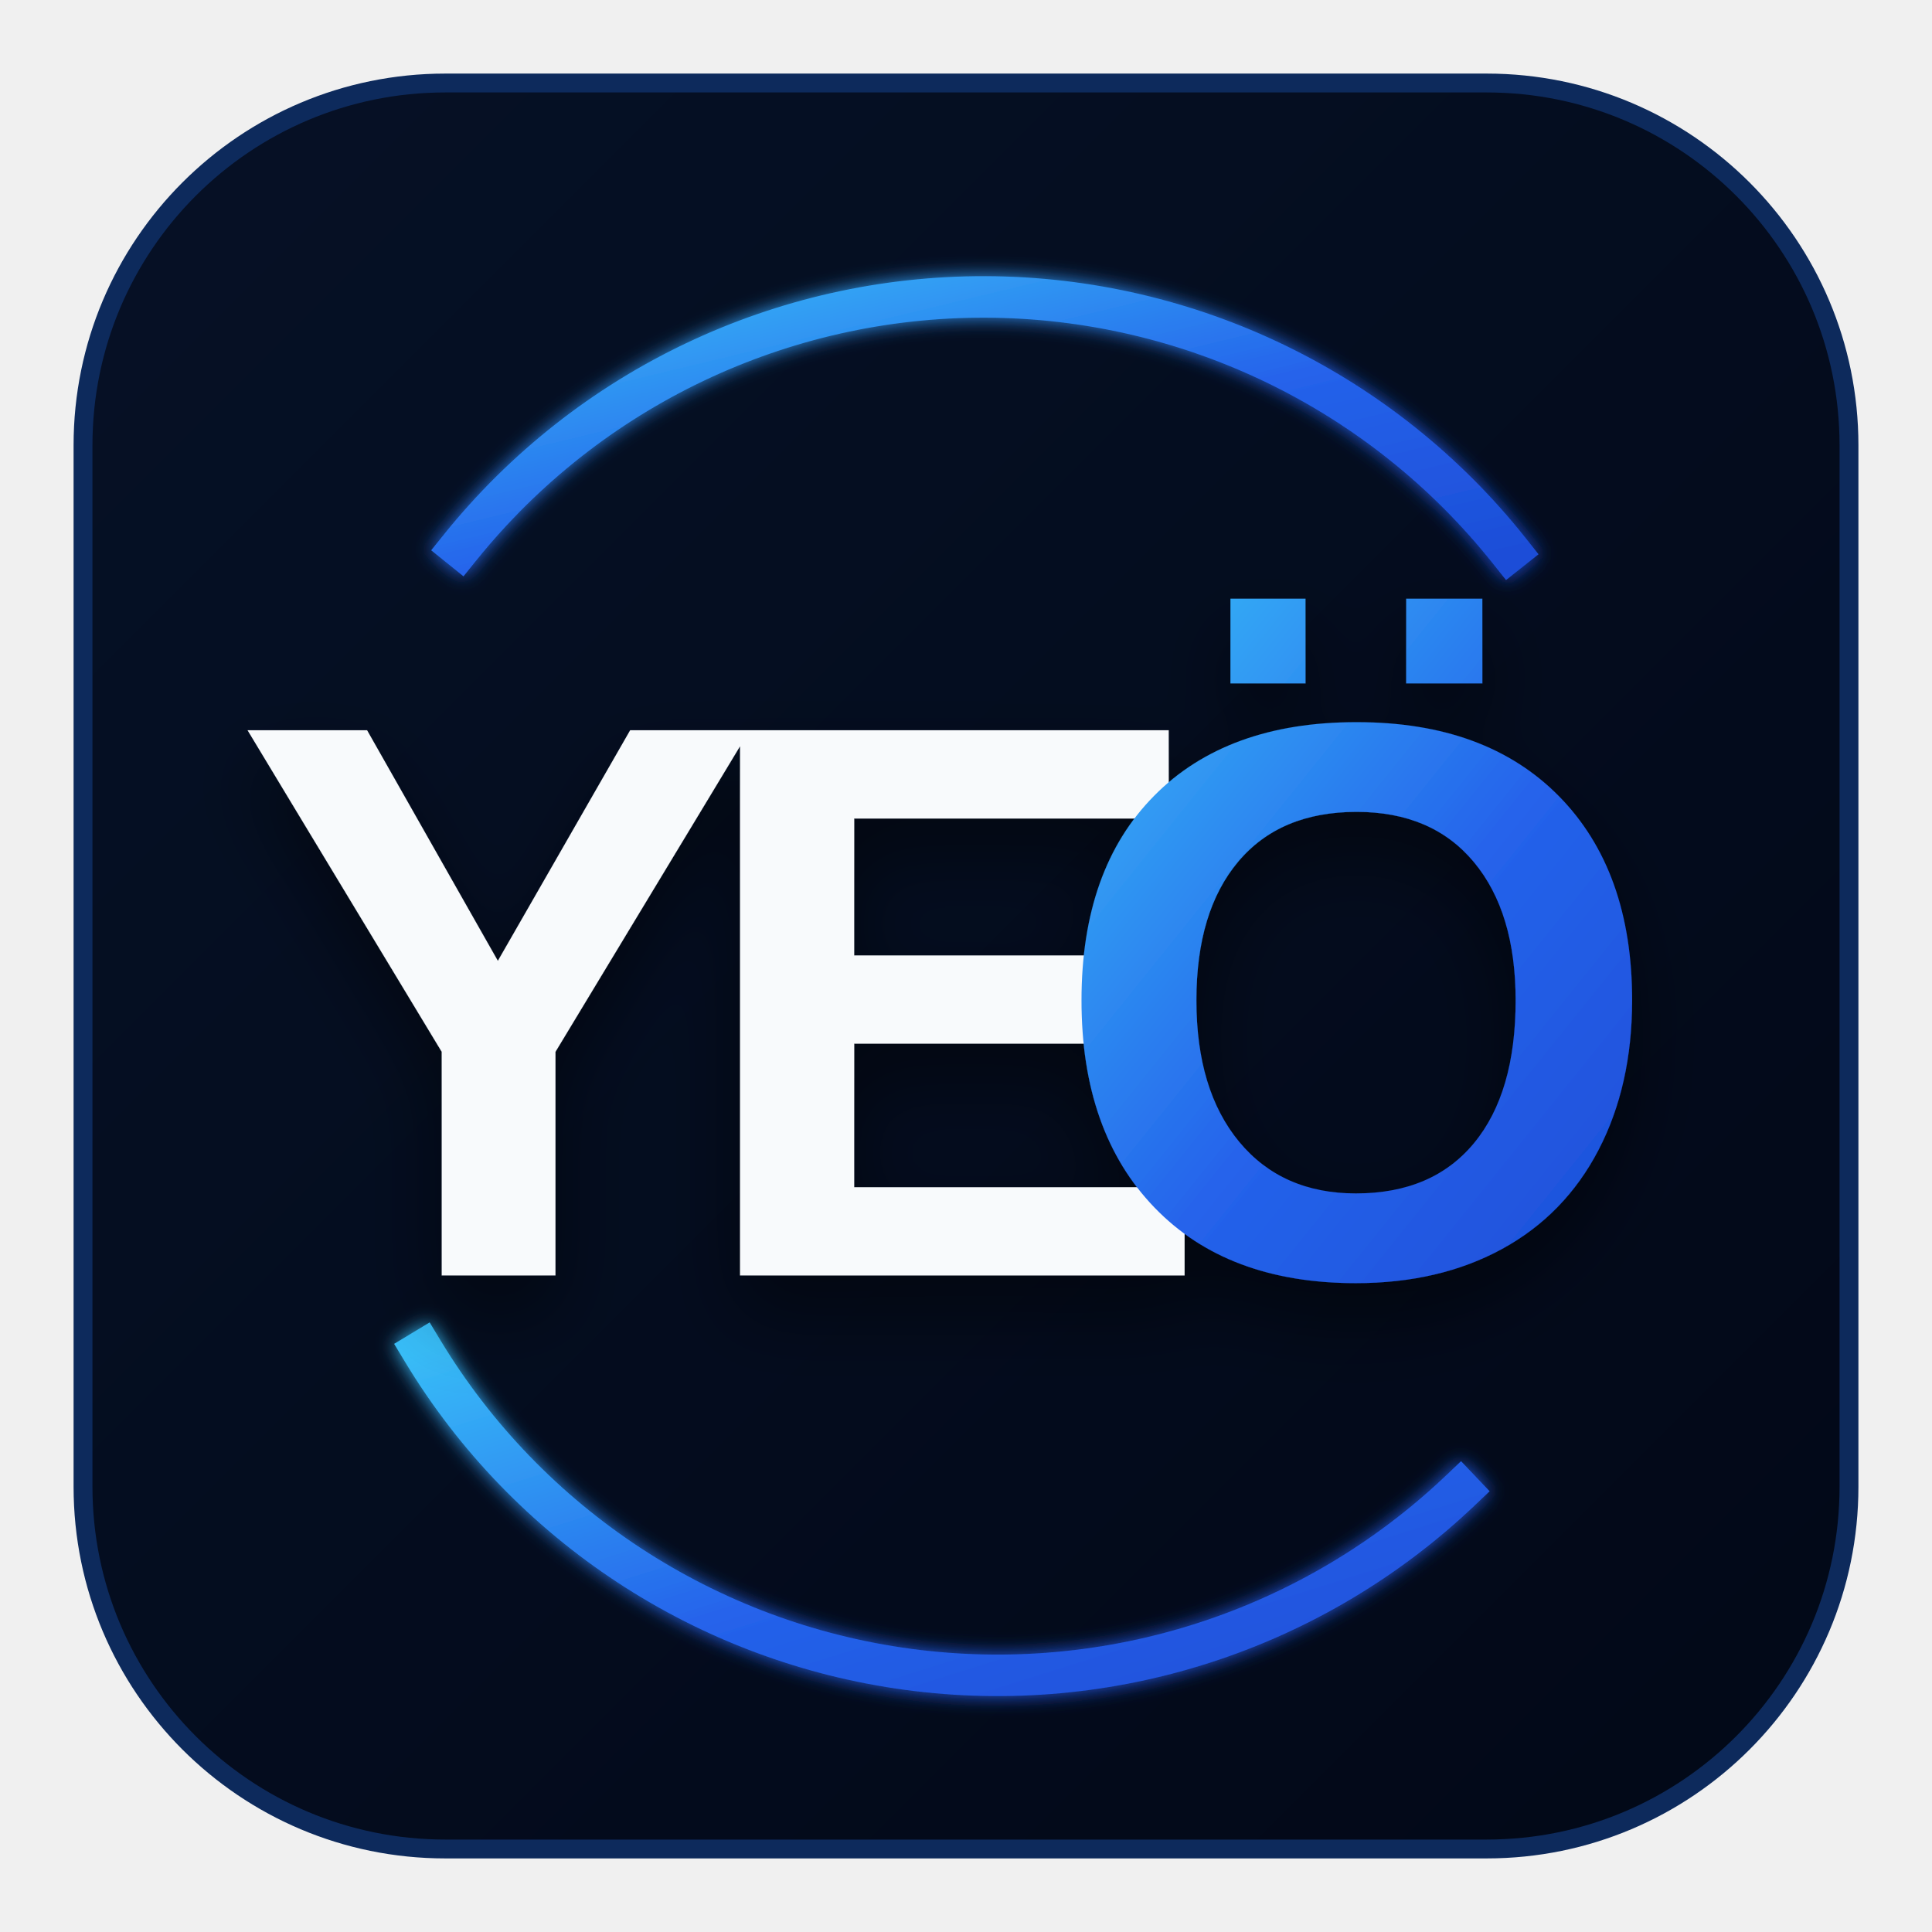
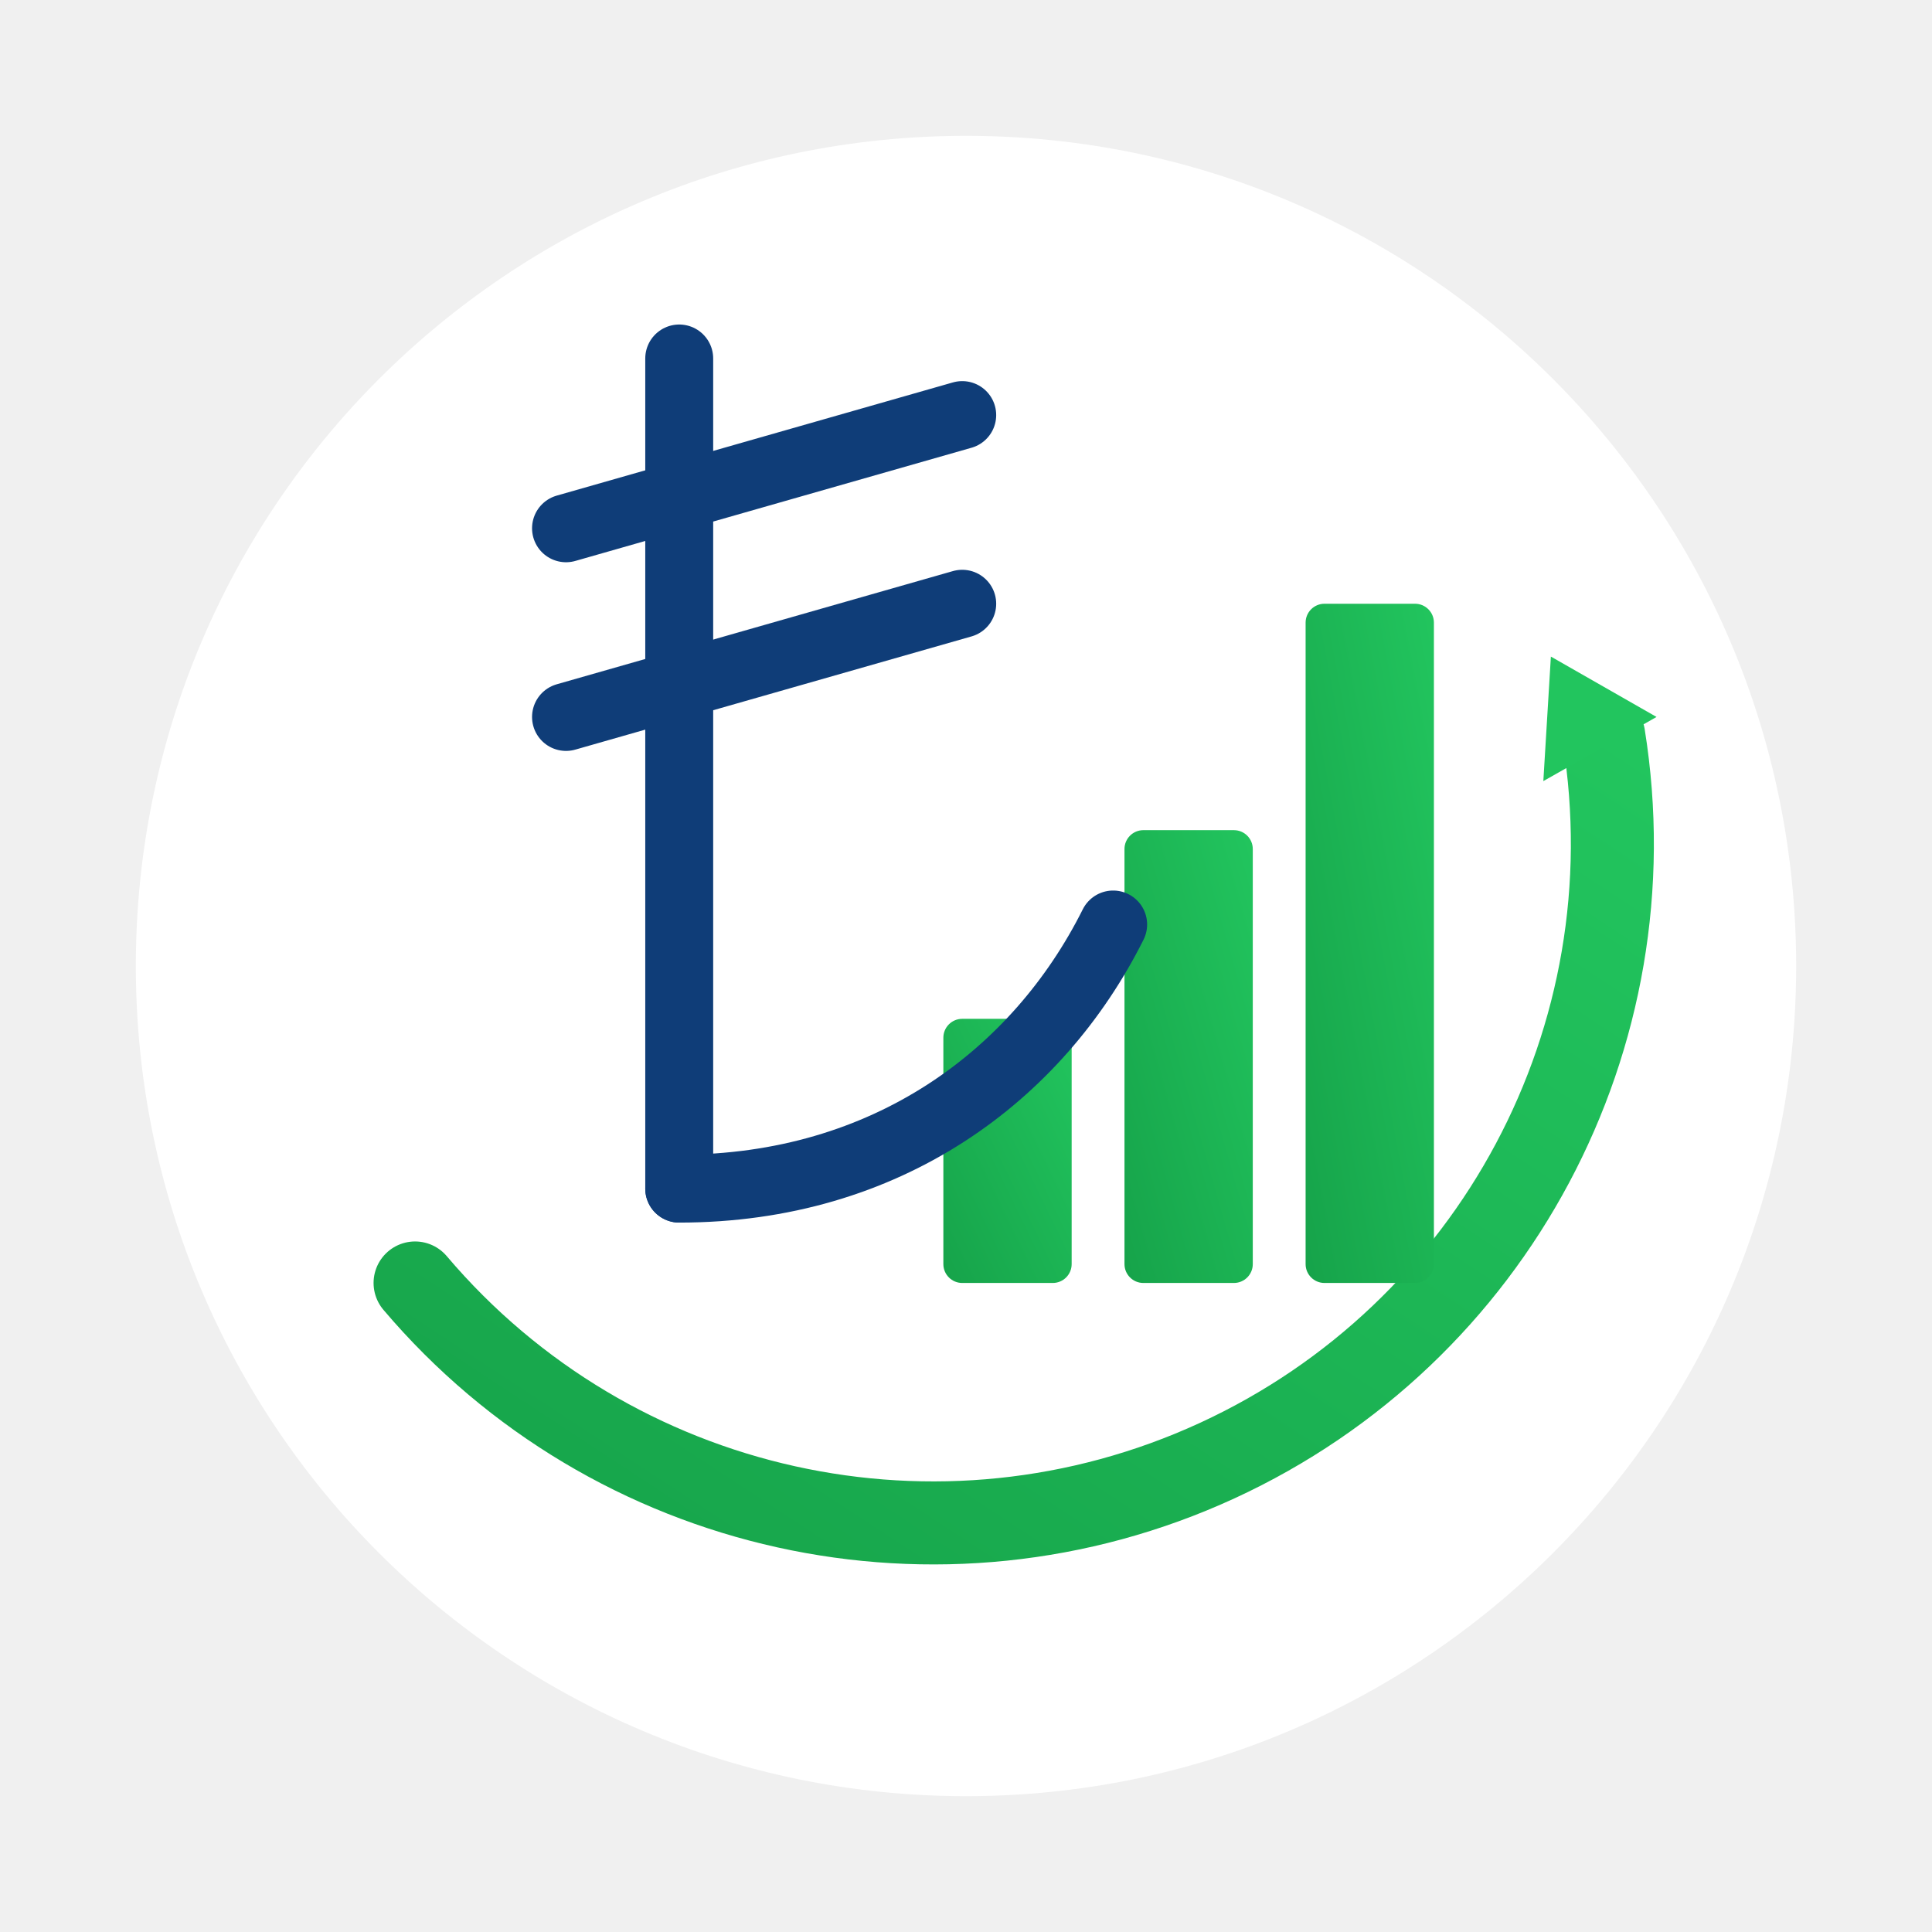
- <svg xmlns="http://www.w3.org/2000/svg" viewBox="0 0 512 512" role="img" aria-label="YEÖ Logo">
+ <svg xmlns="http://www.w3.org/2000/svg" viewBox="0 0 512 512" role="img" aria-labelledby="logoTitle logoDesc">
  <defs>
-     <linearGradient id="bg" x1="0" y1="0" x2="1" y2="1">
-       <stop offset="0" stop-color="#061126" />
-       <stop offset="1" stop-color="#020817" />
+     <linearGradient id="growthGradient" x1="0%" y1="100%" x2="100%" y2="0%">
+       <stop offset="0%" stop-color="#16a34a" />
+       <stop offset="100%" stop-color="#22c55e" />
    </linearGradient>
-     <linearGradient id="blue" x1="0" y1="0" x2="1" y2="1">
-       <stop offset="0" stop-color="#38bdf8" />
-       <stop offset="0.55" stop-color="#2563eb" />
-       <stop offset="1" stop-color="#1d4ed8" />
-     </linearGradient>
-     <filter id="shadow" x="-20%" y="-20%" width="140%" height="140%">
-       <feDropShadow dx="0" dy="10" stdDeviation="10" flood-color="#000" flood-opacity="0.45" />
-     </filter>
-     <filter id="glow" x="-30%" y="-30%" width="160%" height="160%">
-       <feGaussianBlur stdDeviation="2.5" result="blur" />
-       <feMerge>
-         <feMergeNode in="blur" />
-         <feMergeNode in="SourceGraphic" />
-       </feMerge>
-     </filter>
  </defs>
-   <rect x="22" y="22" width="468" height="468" rx="96" fill="url(#bg)" stroke="#0d2a5c" stroke-width="5" />
-   <path d="M122 145A178 178 0 0 1 400 146" fill="none" stroke="url(#blue)" stroke-width="11" stroke-linecap="square" filter="url(#glow)" />
-   <path d="M112 358A178 178 0 0 0 387 395" fill="none" stroke="url(#blue)" stroke-width="11" stroke-linecap="square" filter="url(#glow)" />
-   <g filter="url(#shadow)" font-family="Arial Black, Montserrat, Arial, sans-serif" font-weight="900">
-     <text x="62" y="338" font-size="210" fill="#f8fafc" letter-spacing="-20">YE</text>
-     <text x="278" y="338" font-size="210" fill="url(#blue)" letter-spacing="-10">Ö</text>
+   <circle cx="256" cy="256" r="220" fill="#ffffff" />
+   <path d="M110 340 A180 180 0 0 0 425 195" fill="none" stroke="url(#growthGradient)" stroke-width="22" stroke-linecap="round" />
+   <path d="M411 174 L439 190 L409 207 Z" fill="#22c55e" />
+   <rect x="250" y="270" width="34" height="70" rx="5" fill="url(#growthGradient)" />
+   <rect x="298" y="220" width="34" height="120" rx="5" fill="url(#growthGradient)" />
+   <rect x="346" y="160" width="34" height="180" rx="5" fill="url(#growthGradient)" />
+   <g fill="none" stroke="#0f3d78" stroke-width="18" stroke-linecap="round" stroke-linejoin="round">
+     <path d="M180 95 V315" />
+     <path d="M150 140 L255 110" />
+     <path d="M150 190 L255 160" />
+     <path d="M180 315 C235 315 275 285 295 245" />
  </g>
</svg>
